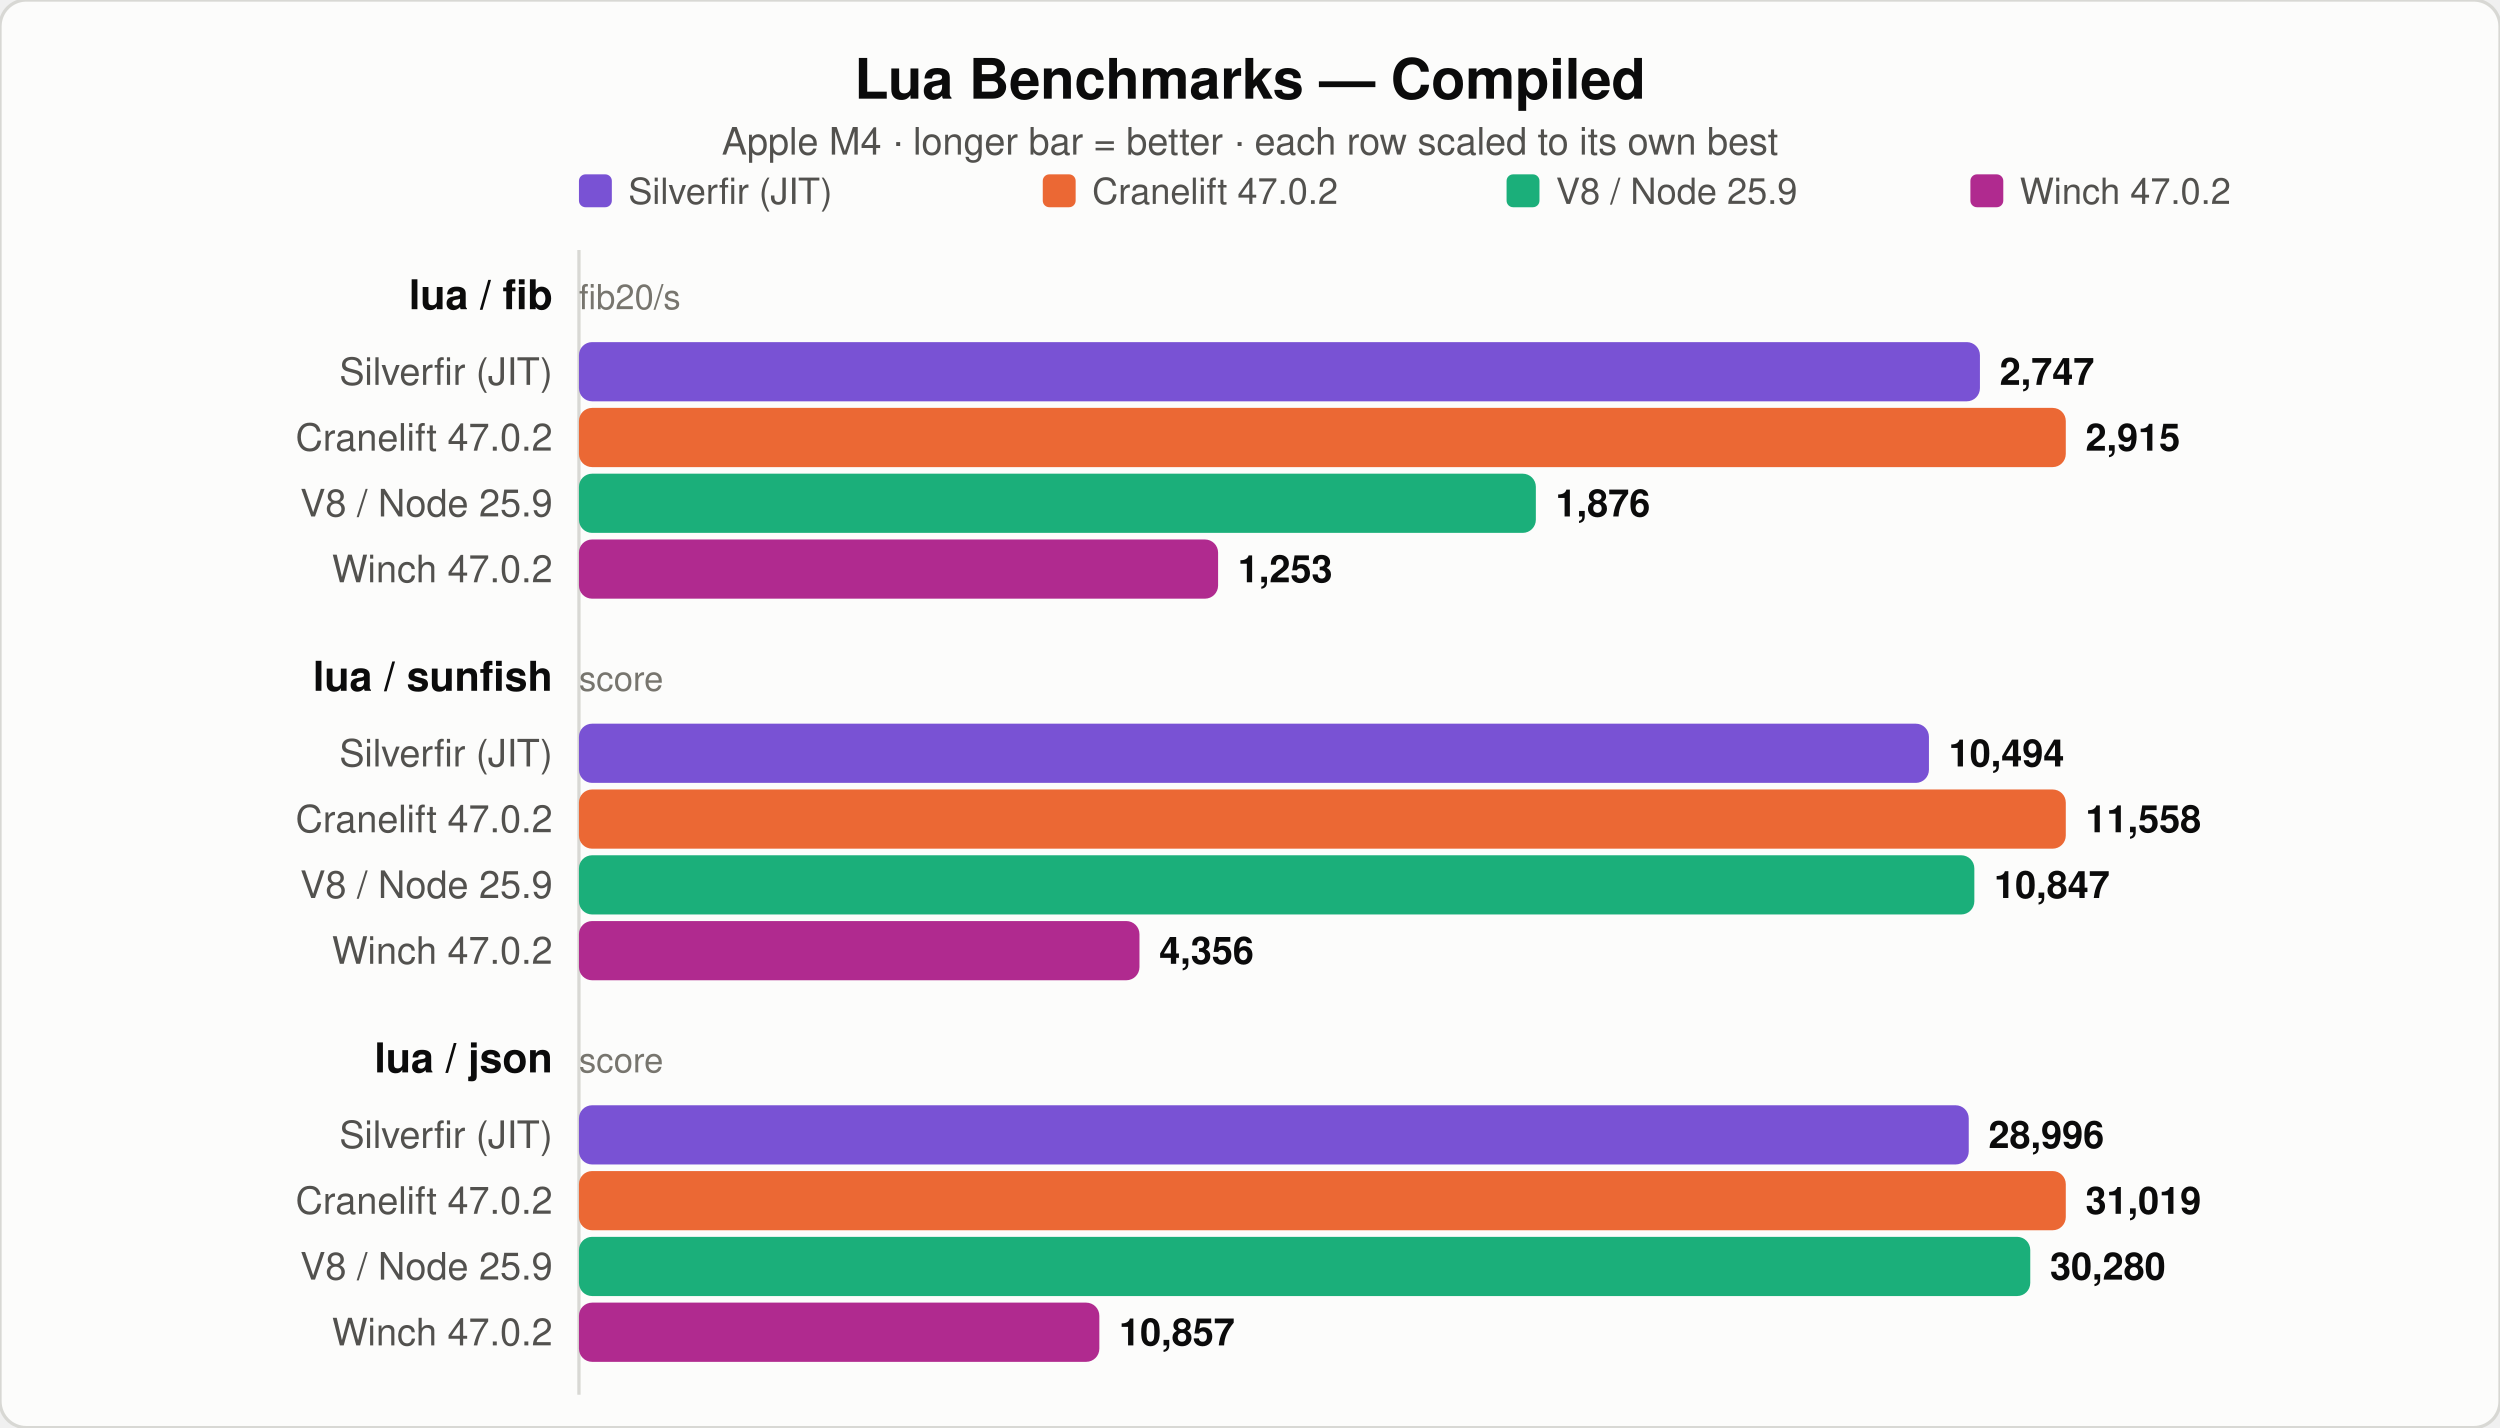
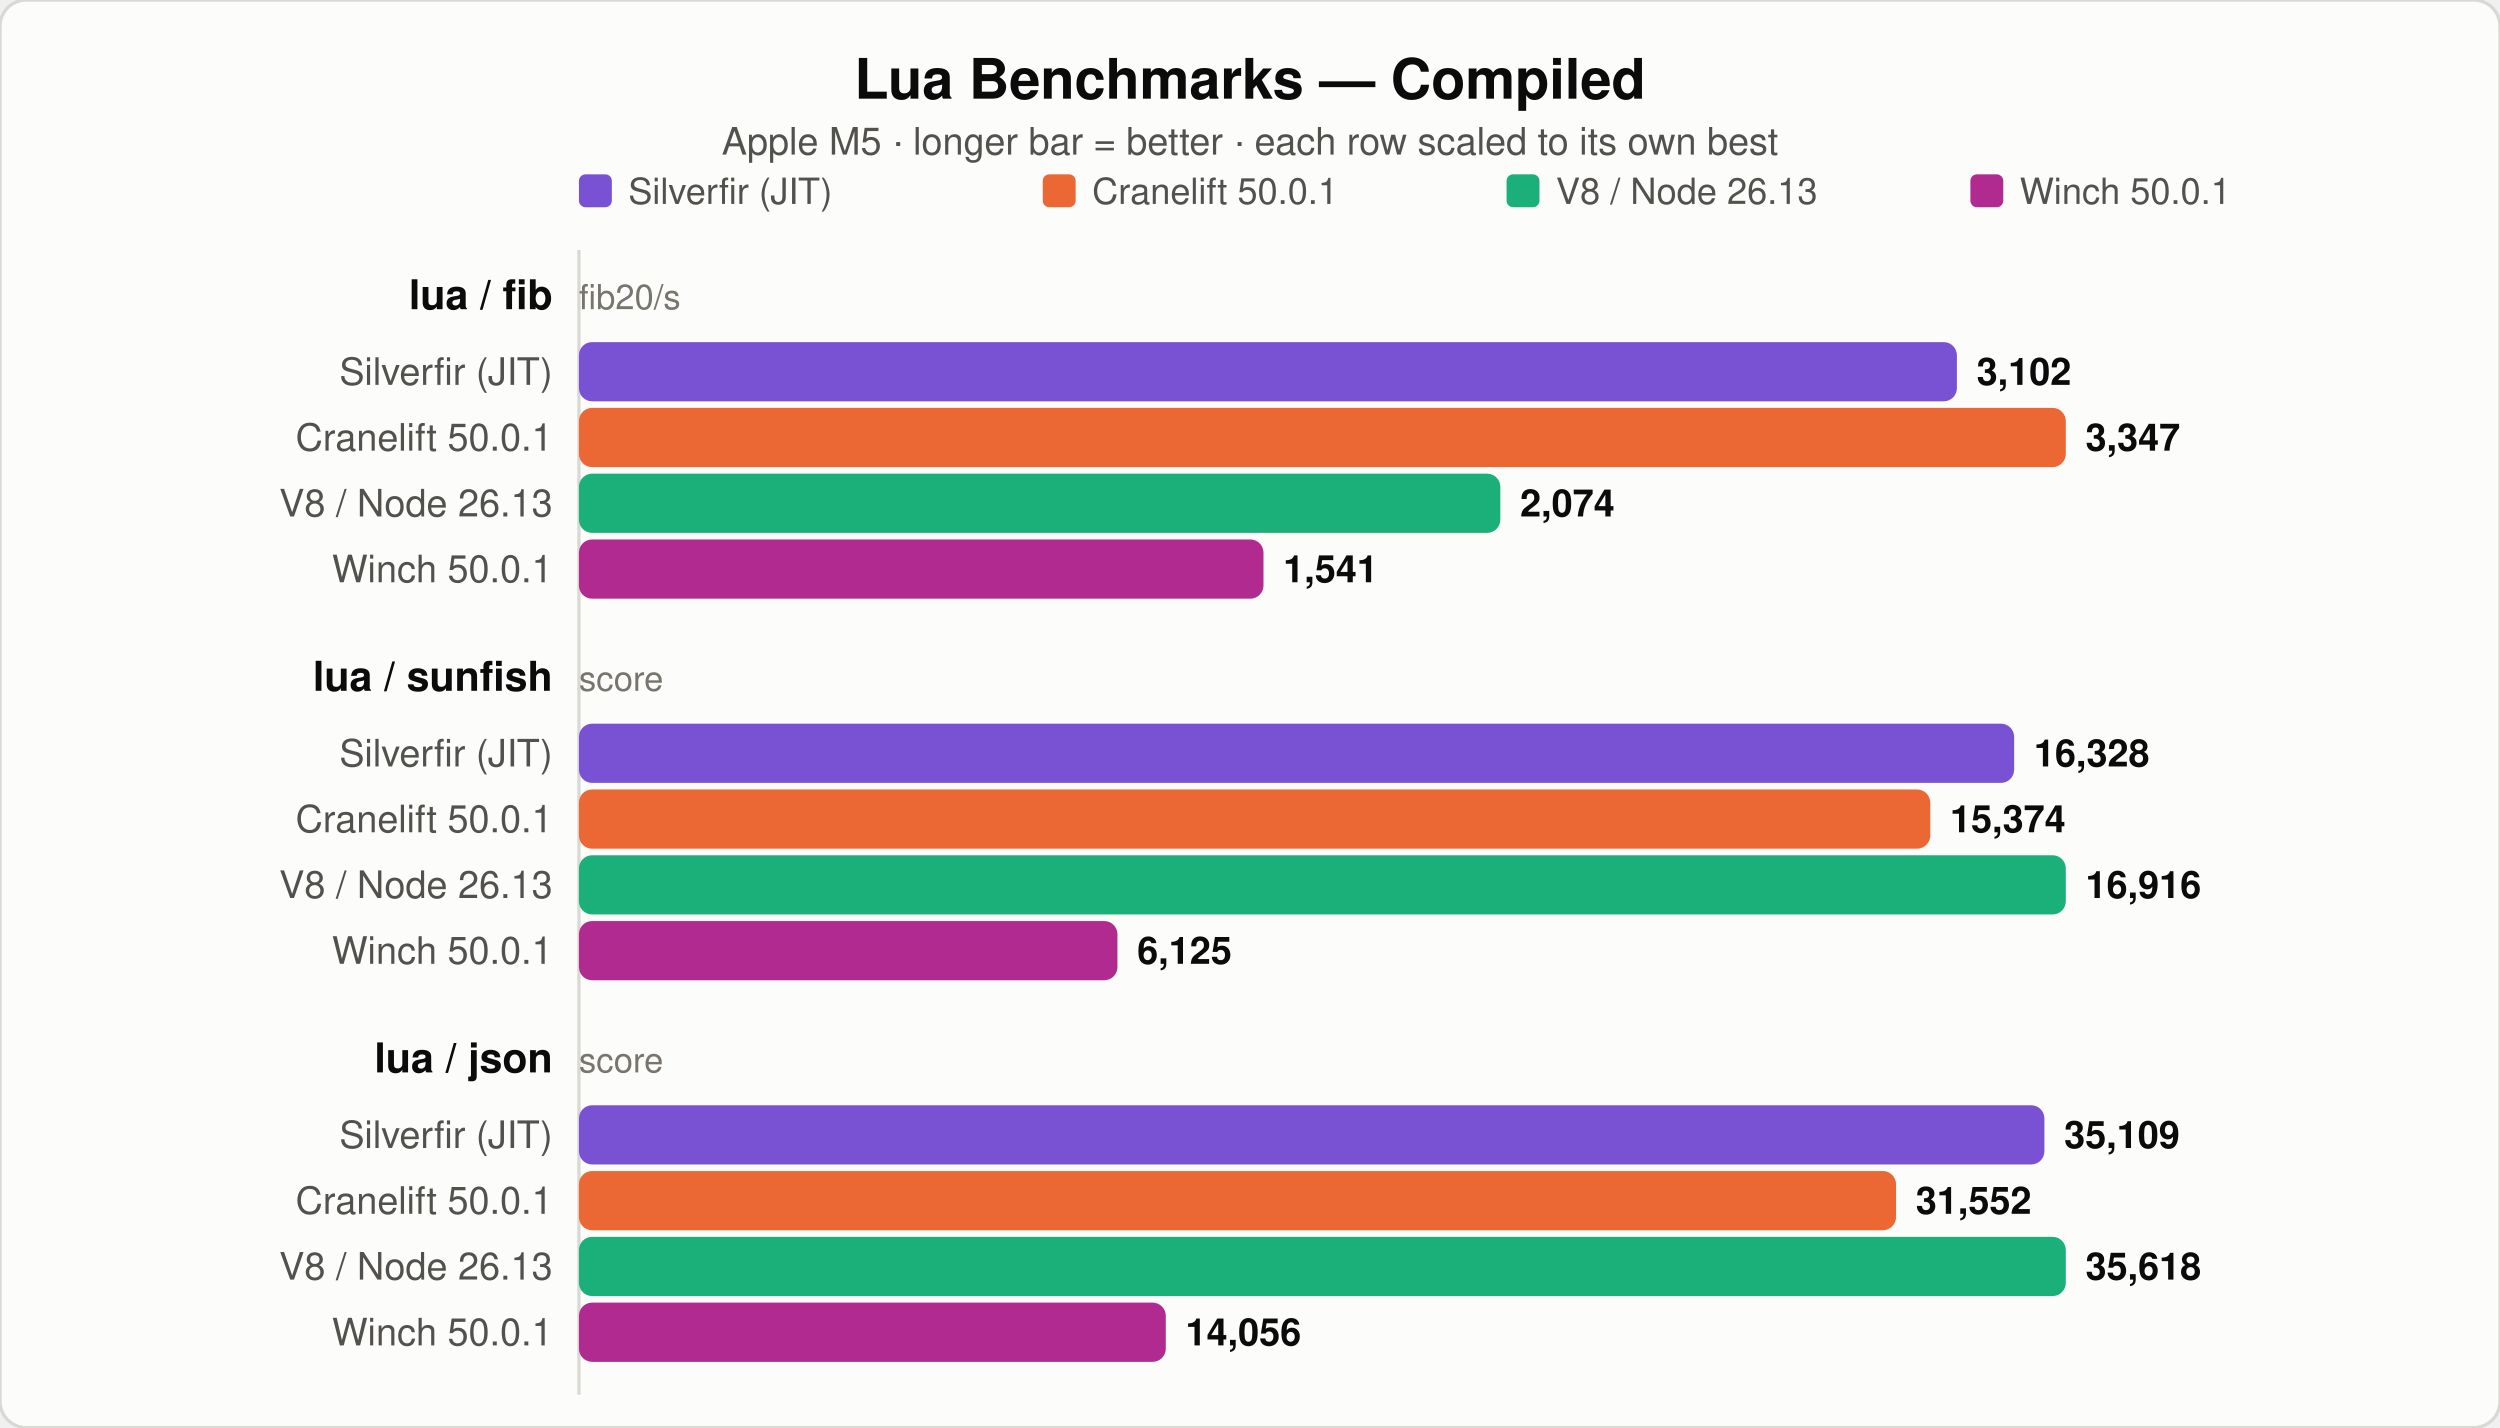
<svg xmlns="http://www.w3.org/2000/svg" role="img" viewBox="0 0 760 434" width="760" height="434">
  <style>
    text     { font-family: -apple-system, "Segoe UI", Helvetica, Arial, sans-serif; }
    .surface { fill: #fcfcfb; stroke: #d8d8d4; }
    .title   { fill: #0b0b0b; font-size: 17px; font-weight: 600; }
    .sub     { fill: #52514e; font-size: 11.5px; }
    .metric  { fill: #0b0b0b; font-size: 12.5px; font-weight: 600; }
    .unit    { fill: #77756e; font-size: 10.5px; }
    .note    { fill: #77756e; font-size: 10px; font-style: italic; }
    .name    { fill: #52514e; font-size: 11.5px; }
    .legend  { fill: #52514e; font-size: 11px; }
    .tier    { fill: #77756e; font-size: 10.5px; font-weight: 600; letter-spacing: 0.04em; }
    .val     { fill: #0b0b0b; font-size: 11.5px; font-weight: 600; }
    .rule    { stroke: #e4e4e0; stroke-width: 1; stroke-dasharray: 2 3; }
    .axis    { stroke: #d8d8d4; stroke-width: 1; }
    .s-sf { fill: #7952d4; }
    .s-cl { fill: #eb6834; }
    .s-v8 { fill: #1baf7a; }
    .s-wn { fill: #b02a8f; }
    .s-si { fill: #a855f7; }
    .s-w3 { fill: #eda100; }
    .s-wi { fill: #4a9ede; }
    @media (prefers-color-scheme: dark) {
      .surface { fill: #1a1a19; stroke: #3a3a37; }
      .title, .metric { fill: #ffffff; }
      .sub, .name, .legend { fill: #c3c2b7; }
      .val     { fill: #ffffff; }
      .unit, .note, .tier { fill: #96958c; }
      .rule    { stroke: #3a3a37; }
      .axis    { stroke: #3a3a37; }
      .s-sf { fill: #8b5cf6; }
      .s-cl { fill: #d95926; }
      .s-v8 { fill: #199e70; }
      .s-wn { fill: #c13a9d; }
      .s-si { fill: #9085e9; }
      .s-w3 { fill: #c98500; }
      .s-wi { fill: #3987e5; }
    }
  </style>
  <rect class="surface" width="760" height="434" rx="8" ry="8" stroke-width="1" />
  <text class="title" x="380" y="30" text-anchor="middle">Lua Benchmarks — Compiled</text>
-   <text class="sub" x="380" y="47" text-anchor="middle">Apple M4 · longer bar = better · each row scaled to its own best</text>
+   <text class="sub" x="380" y="47" text-anchor="middle">Apple M5 · longer bar = better · each row scaled to its own best</text>
  <rect class="s-sf" x="176.0" y="53" width="10" height="10" rx="2" />
  <text class="legend" x="191.0" y="62">Silverfir (JIT)</text>
  <rect class="s-cl" x="317.0" y="53" width="10" height="10" rx="2" />
-   <text class="legend" x="332.0" y="62">Cranelift 47.0.2</text>
+   <text class="legend" x="332.0" y="62">Cranelift 50.0.1</text>
  <rect class="s-v8" x="458.0" y="53" width="10" height="10" rx="2" />
-   <text class="legend" x="473.0" y="62">V8 / Node 25.9</text>
+   <text class="legend" x="473.0" y="62">V8 / Node 26.13</text>
  <rect class="s-wn" x="599.0" y="53" width="10" height="10" rx="2" />
-   <text class="legend" x="614.0" y="62">Winch 47.0.2</text>
+   <text class="legend" x="614.0" y="62">Winch 50.0.1</text>
  <line class="axis" x1="176" y1="76" x2="176" y2="424" />
  <text class="metric" x="168" y="94" text-anchor="end">lua / fib</text>
  <text class="unit" x="176" y="94">fib20/s</text>
  <text class="name" x="168" y="117" text-anchor="end">Silverfir (JIT)</text>
-   <rect class="s-sf" x="176" y="104" width="425.9" height="18" rx="4" />
-   <text class="val" x="607.9" y="117">2,747</text>
-   <text class="name" x="168" y="137" text-anchor="end">Cranelift 47.0.2</text>
+   <rect class="s-sf" x="176" y="104" width="418.9" height="18" rx="4" />
+   <text class="val" x="600.9" y="117">3,102</text>
+   <text class="name" x="168" y="137" text-anchor="end">Cranelift 50.0.1</text>
  <rect class="s-cl" x="176" y="124" width="452.0" height="18" rx="4" />
-   <text class="val" x="634.0" y="137">2,915</text>
-   <text class="name" x="168" y="157" text-anchor="end">V8 / Node 25.9</text>
-   <rect class="s-v8" x="176" y="144" width="290.9" height="18" rx="4" />
-   <text class="val" x="472.9" y="157">1,876</text>
-   <text class="name" x="168" y="177" text-anchor="end">Winch 47.0.2</text>
-   <rect class="s-wn" x="176" y="164" width="194.3" height="18" rx="4" />
-   <text class="val" x="376.3" y="177">1,253</text>
+   <text class="val" x="634.0" y="137">3,347</text>
+   <text class="name" x="168" y="157" text-anchor="end">V8 / Node 26.13</text>
+   <rect class="s-v8" x="176" y="144" width="280.1" height="18" rx="4" />
+   <text class="val" x="462.1" y="157">2,074</text>
+   <text class="name" x="168" y="177" text-anchor="end">Winch 50.0.1</text>
+   <rect class="s-wn" x="176" y="164" width="208.1" height="18" rx="4" />
+   <text class="val" x="390.1" y="177">1,541</text>
  <text class="metric" x="168" y="210" text-anchor="end">lua / sunfish</text>
  <text class="unit" x="176" y="210">score</text>
  <text class="name" x="168" y="233" text-anchor="end">Silverfir (JIT)</text>
-   <rect class="s-sf" x="176" y="220" width="410.4" height="18" rx="4" />
-   <text class="val" x="592.4" y="233">10,494</text>
-   <text class="name" x="168" y="253" text-anchor="end">Cranelift 47.0.2</text>
-   <rect class="s-cl" x="176" y="240" width="452.0" height="18" rx="4" />
-   <text class="val" x="634.0" y="253">11,558</text>
-   <text class="name" x="168" y="273" text-anchor="end">V8 / Node 25.9</text>
-   <rect class="s-v8" x="176" y="260" width="424.2" height="18" rx="4" />
-   <text class="val" x="606.2" y="273">10,847</text>
-   <text class="name" x="168" y="293" text-anchor="end">Winch 47.0.2</text>
-   <rect class="s-wn" x="176" y="280" width="170.4" height="18" rx="4" />
-   <text class="val" x="352.4" y="293">4,356</text>
+   <rect class="s-sf" x="176" y="220" width="436.3" height="18" rx="4" />
+   <text class="val" x="618.3" y="233">16,328</text>
+   <text class="name" x="168" y="253" text-anchor="end">Cranelift 50.0.1</text>
+   <rect class="s-cl" x="176" y="240" width="410.8" height="18" rx="4" />
+   <text class="val" x="592.8" y="253">15,374</text>
+   <text class="name" x="168" y="273" text-anchor="end">V8 / Node 26.13</text>
+   <rect class="s-v8" x="176" y="260" width="452.0" height="18" rx="4" />
+   <text class="val" x="634.0" y="273">16,916</text>
+   <text class="name" x="168" y="293" text-anchor="end">Winch 50.0.1</text>
+   <rect class="s-wn" x="176" y="280" width="163.7" height="18" rx="4" />
+   <text class="val" x="345.7" y="293">6,125</text>
  <text class="metric" x="168" y="326" text-anchor="end">lua / json</text>
  <text class="unit" x="176" y="326">score</text>
  <text class="name" x="168" y="349" text-anchor="end">Silverfir (JIT)</text>
-   <rect class="s-sf" x="176" y="336" width="422.5" height="18" rx="4" />
-   <text class="val" x="604.5" y="349">28,996</text>
-   <text class="name" x="168" y="369" text-anchor="end">Cranelift 47.0.2</text>
-   <rect class="s-cl" x="176" y="356" width="452.0" height="18" rx="4" />
-   <text class="val" x="634.0" y="369">31,019</text>
-   <text class="name" x="168" y="389" text-anchor="end">V8 / Node 25.9</text>
-   <rect class="s-v8" x="176" y="376" width="441.2" height="18" rx="4" />
-   <text class="val" x="623.2" y="389">30,280</text>
-   <text class="name" x="168" y="409" text-anchor="end">Winch 47.0.2</text>
-   <rect class="s-wn" x="176" y="396" width="158.2" height="18" rx="4" />
-   <text class="val" x="340.2" y="409">10,857</text>
+   <rect class="s-sf" x="176" y="336" width="445.5" height="18" rx="4" />
+   <text class="val" x="627.5" y="349">35,109</text>
+   <text class="name" x="168" y="369" text-anchor="end">Cranelift 50.0.1</text>
+   <rect class="s-cl" x="176" y="356" width="400.4" height="18" rx="4" />
+   <text class="val" x="582.4" y="369">31,552</text>
+   <text class="name" x="168" y="389" text-anchor="end">V8 / Node 26.13</text>
+   <rect class="s-v8" x="176" y="376" width="452.0" height="18" rx="4" />
+   <text class="val" x="634.0" y="389">35,618</text>
+   <text class="name" x="168" y="409" text-anchor="end">Winch 50.0.1</text>
+   <rect class="s-wn" x="176" y="396" width="178.4" height="18" rx="4" />
+   <text class="val" x="360.4" y="409">14,056</text>
</svg>
